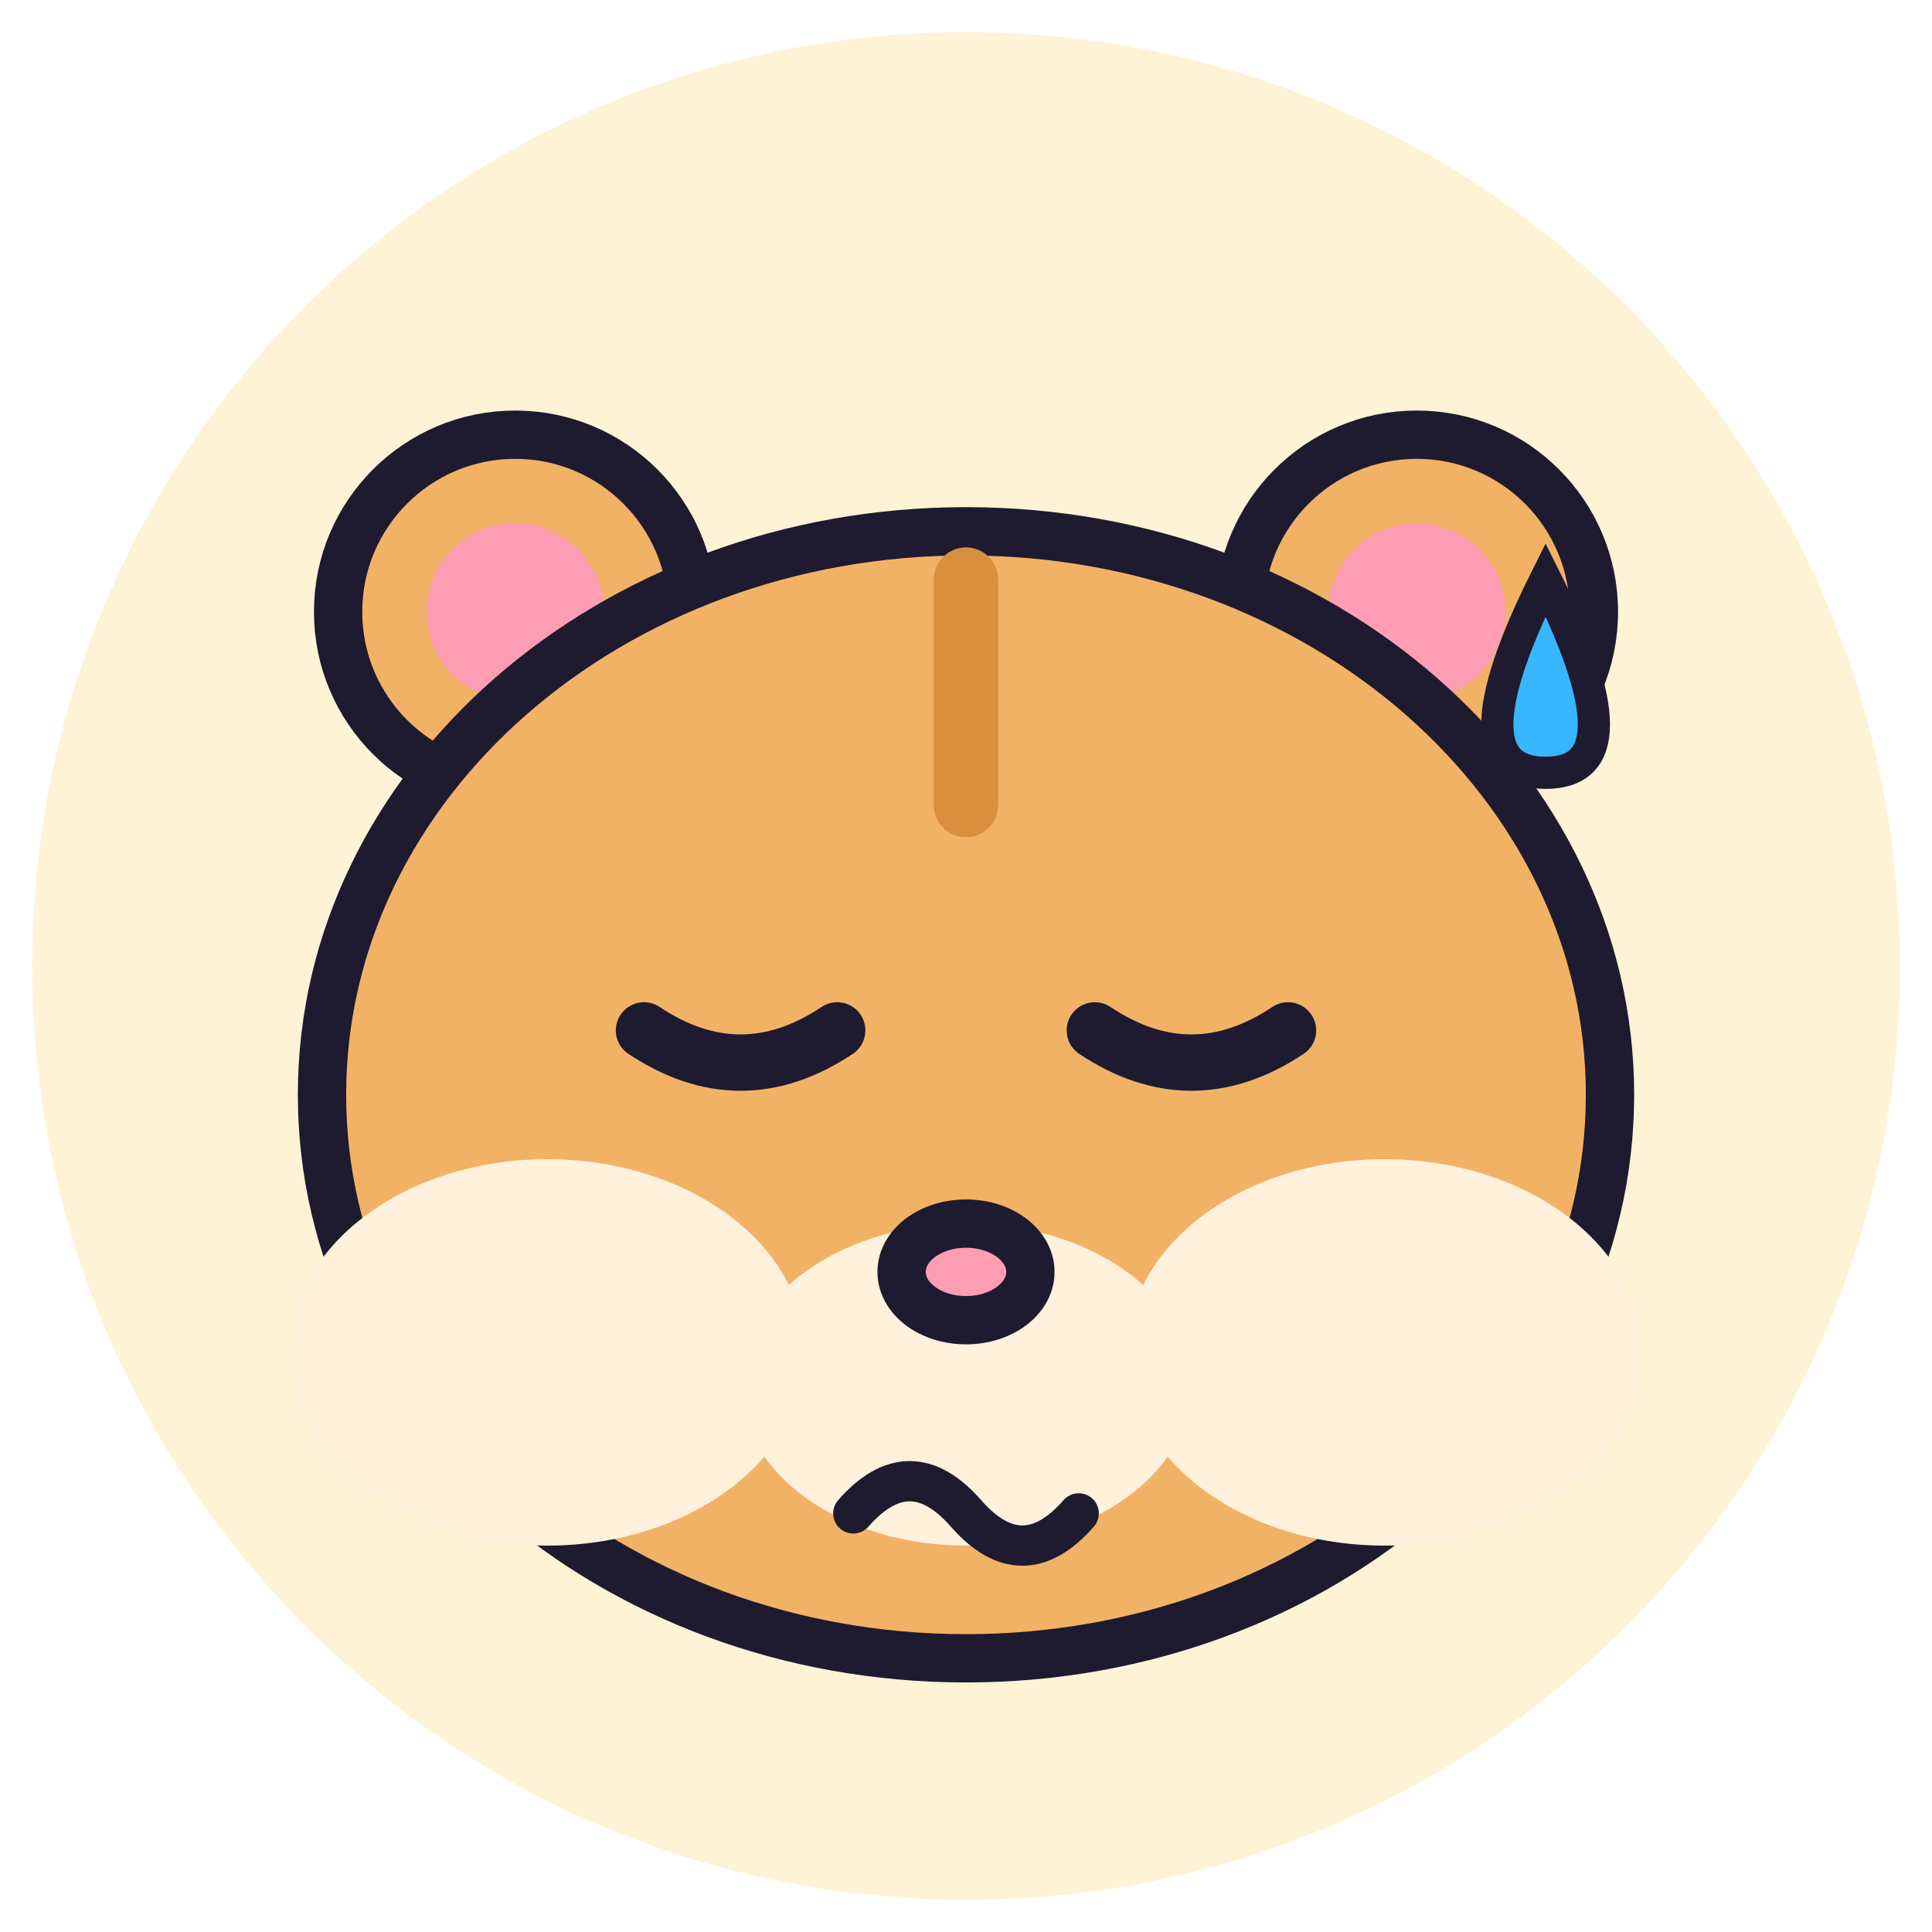
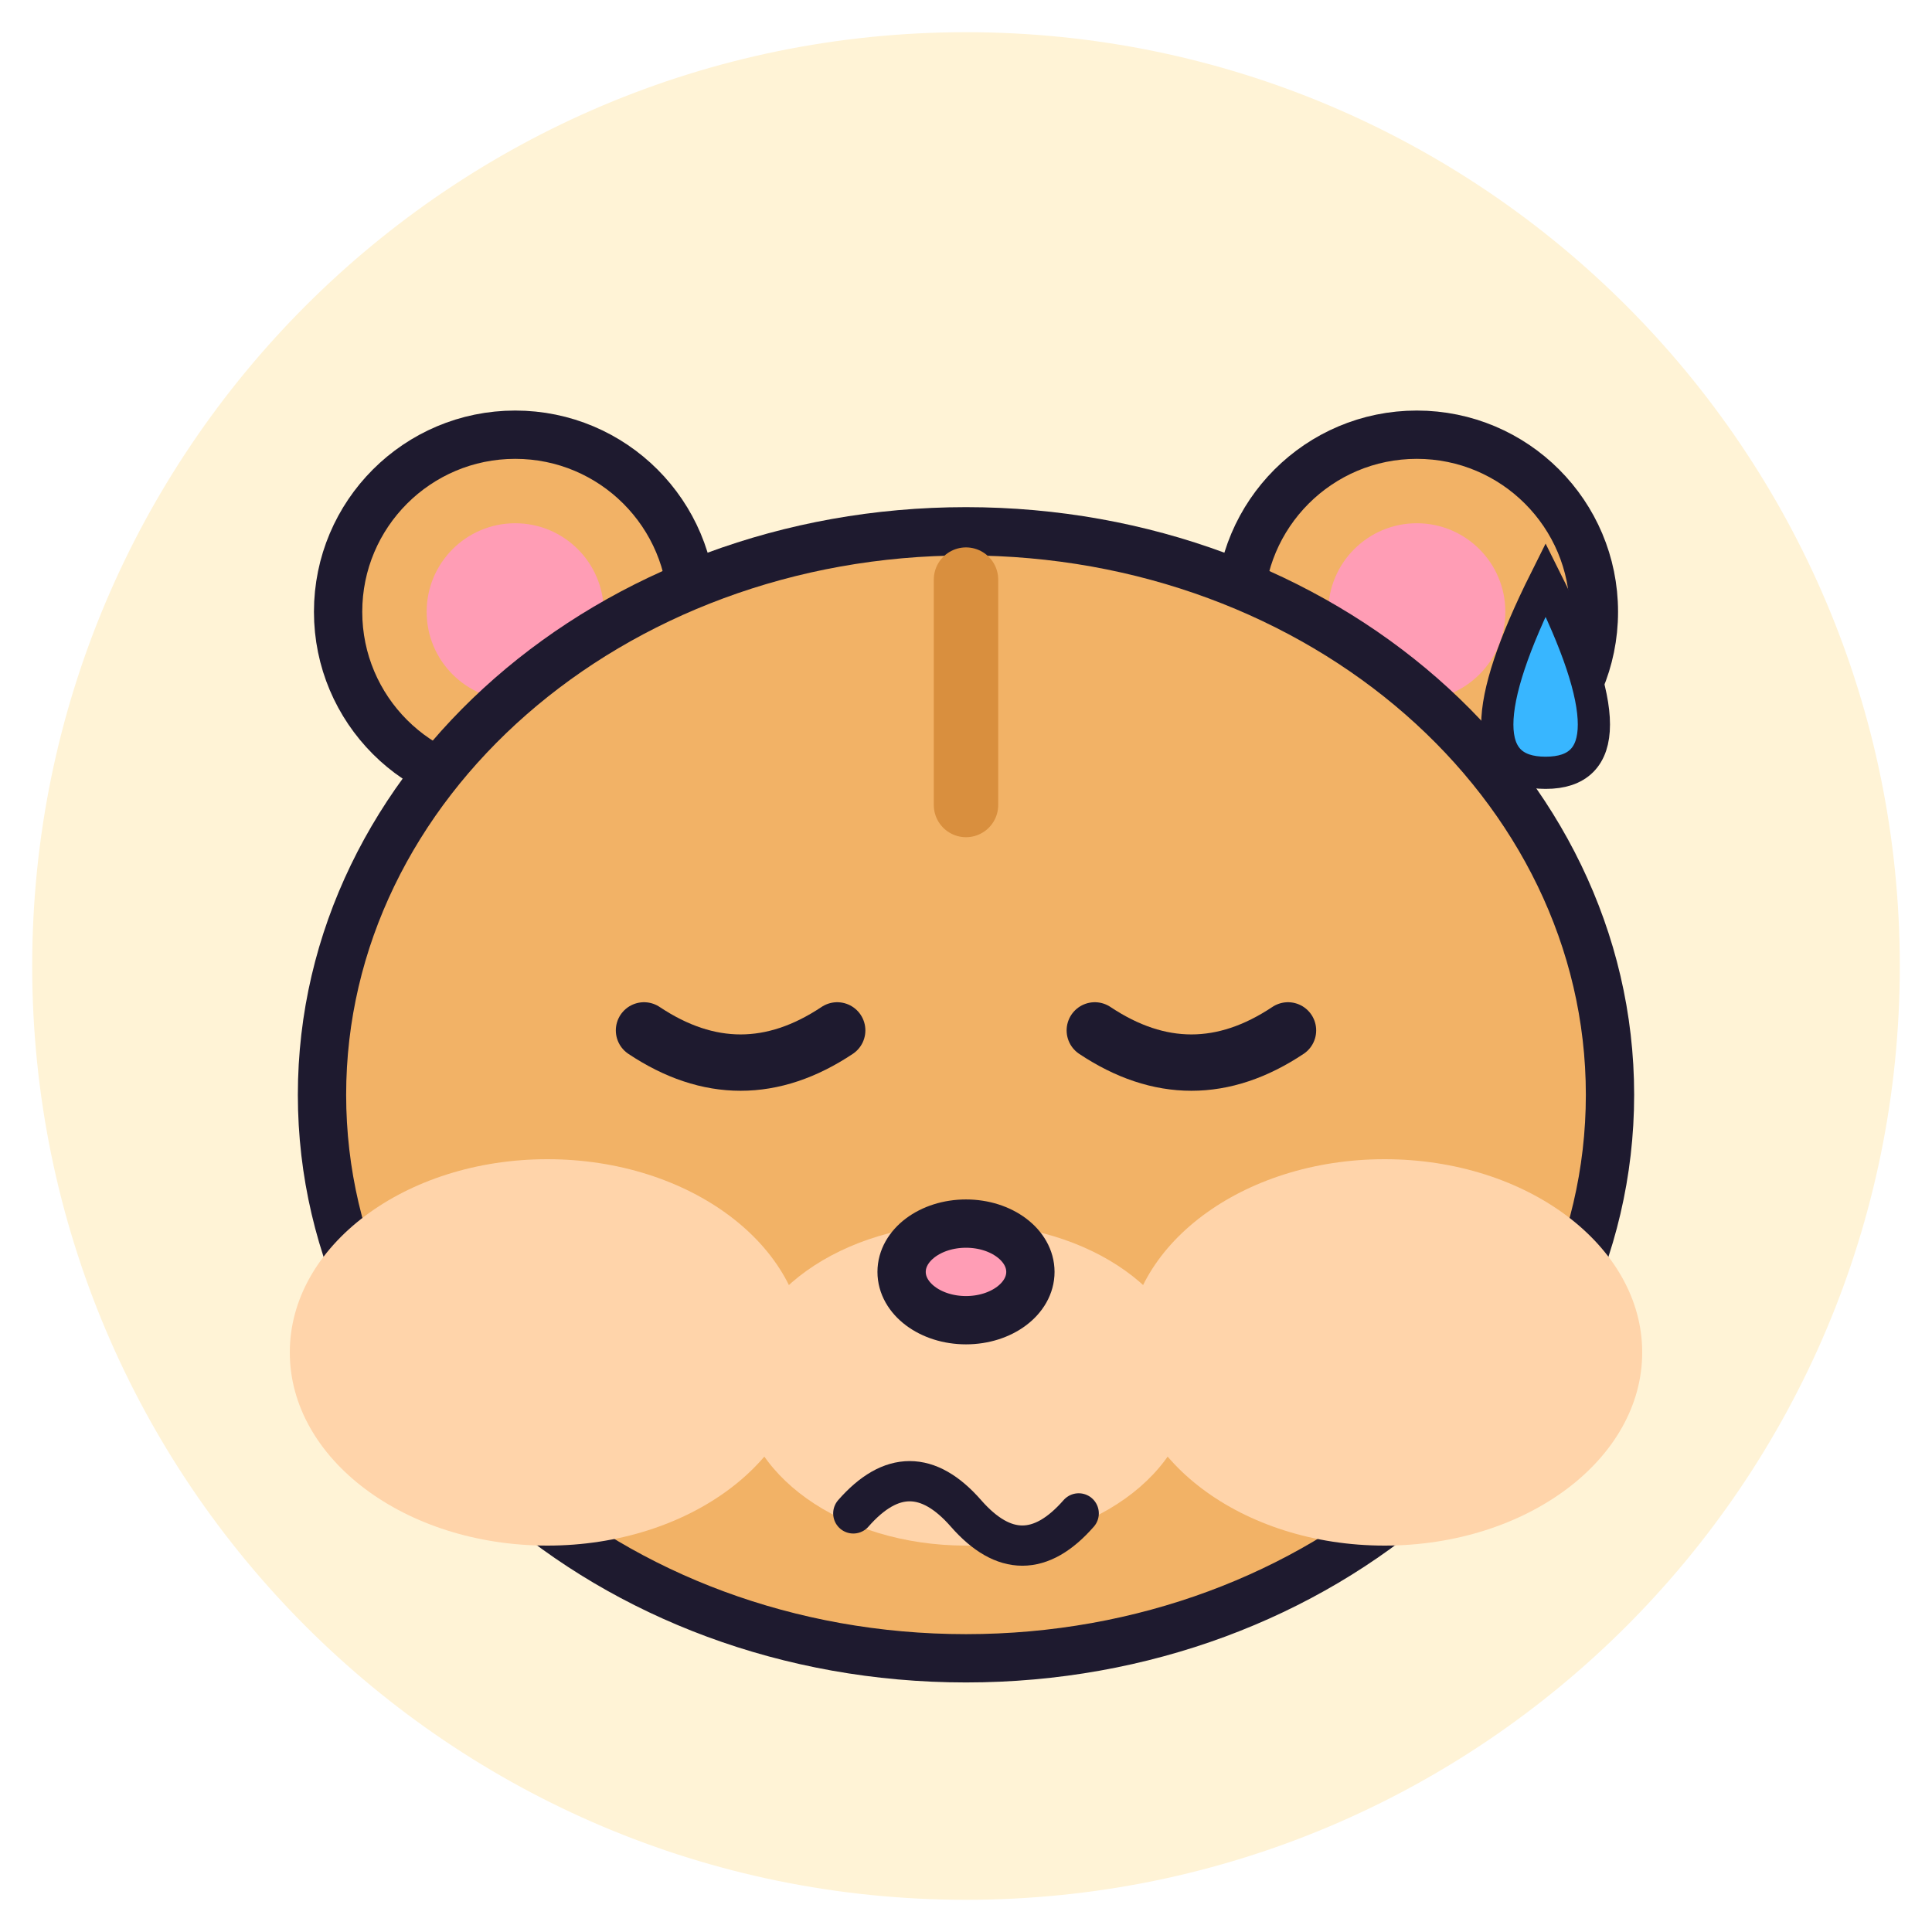
<svg xmlns="http://www.w3.org/2000/svg" width="128" height="128" viewBox="0 0 120 120">
  <circle cx="60" cy="60" r="58" fill="#FFF3D6" />
  <g stroke="#1E1A2F" stroke-width="3" stroke-linejoin="round">
    <g data-bot="hamster">
      <circle cx="32" cy="38" r="11" fill="#F2B266" />
      <circle cx="88" cy="38" r="11" fill="#F2B266" />
      <circle cx="32" cy="38" r="5.5" fill="#FF9DB5" stroke="none" />
      <circle cx="88" cy="38" r="5.5" fill="#FF9DB5" stroke="none" />
      <ellipse cx="60" cy="68" rx="40" ry="35" fill="#F2B266" />
-       <ellipse cx="34" cy="84" rx="16" ry="12" fill="#FFF1DC" stroke="none" />
-       <ellipse cx="86" cy="84" rx="16" ry="12" fill="#FFF1DC" stroke="none" />
-       <ellipse cx="60" cy="86" rx="14" ry="10" fill="#FFF1DC" stroke="none" />
+       <ellipse cx="34" cy="84" rx="16" ry="12" fill="#FFD4AA" stroke="none" />
+       <ellipse cx="86" cy="84" rx="16" ry="12" fill="#FFD4AA" stroke="none" />
+       <ellipse cx="60" cy="86" rx="14" ry="10" fill="#FFD4AA" stroke="none" />
      <path d="M60 36 L 60 50" stroke="#D98F3E" stroke-width="4" stroke-linecap="round" />
      <ellipse cx="60" cy="79" rx="4" ry="3" fill="#FF9DB5" />
    </g>
  </g>
  <g id="eyes" data-layer="eyes">
    <g fill="none" stroke="#1E1A2F" stroke-width="3.5" stroke-linecap="round">
      <path d="M40 64 Q 46 68 52 64 M68 64 Q 74 68 80 64" />
    </g>
  </g>
  <g id="mouth" data-layer="mouth" fill="none" stroke="#1E1A2F" stroke-width="2.5" stroke-linecap="round" stroke-linejoin="round">
    <path d="M53 94 Q 56.5 90 60 94 Q 63.5 98 67 94" />
  </g>
  <path d="M96 36 C 92 44, 92 48, 96 48 C 100 48, 100 44, 96 36 Z" fill="#38B6FF" stroke="#1E1A2F" stroke-width="2" />
</svg>
